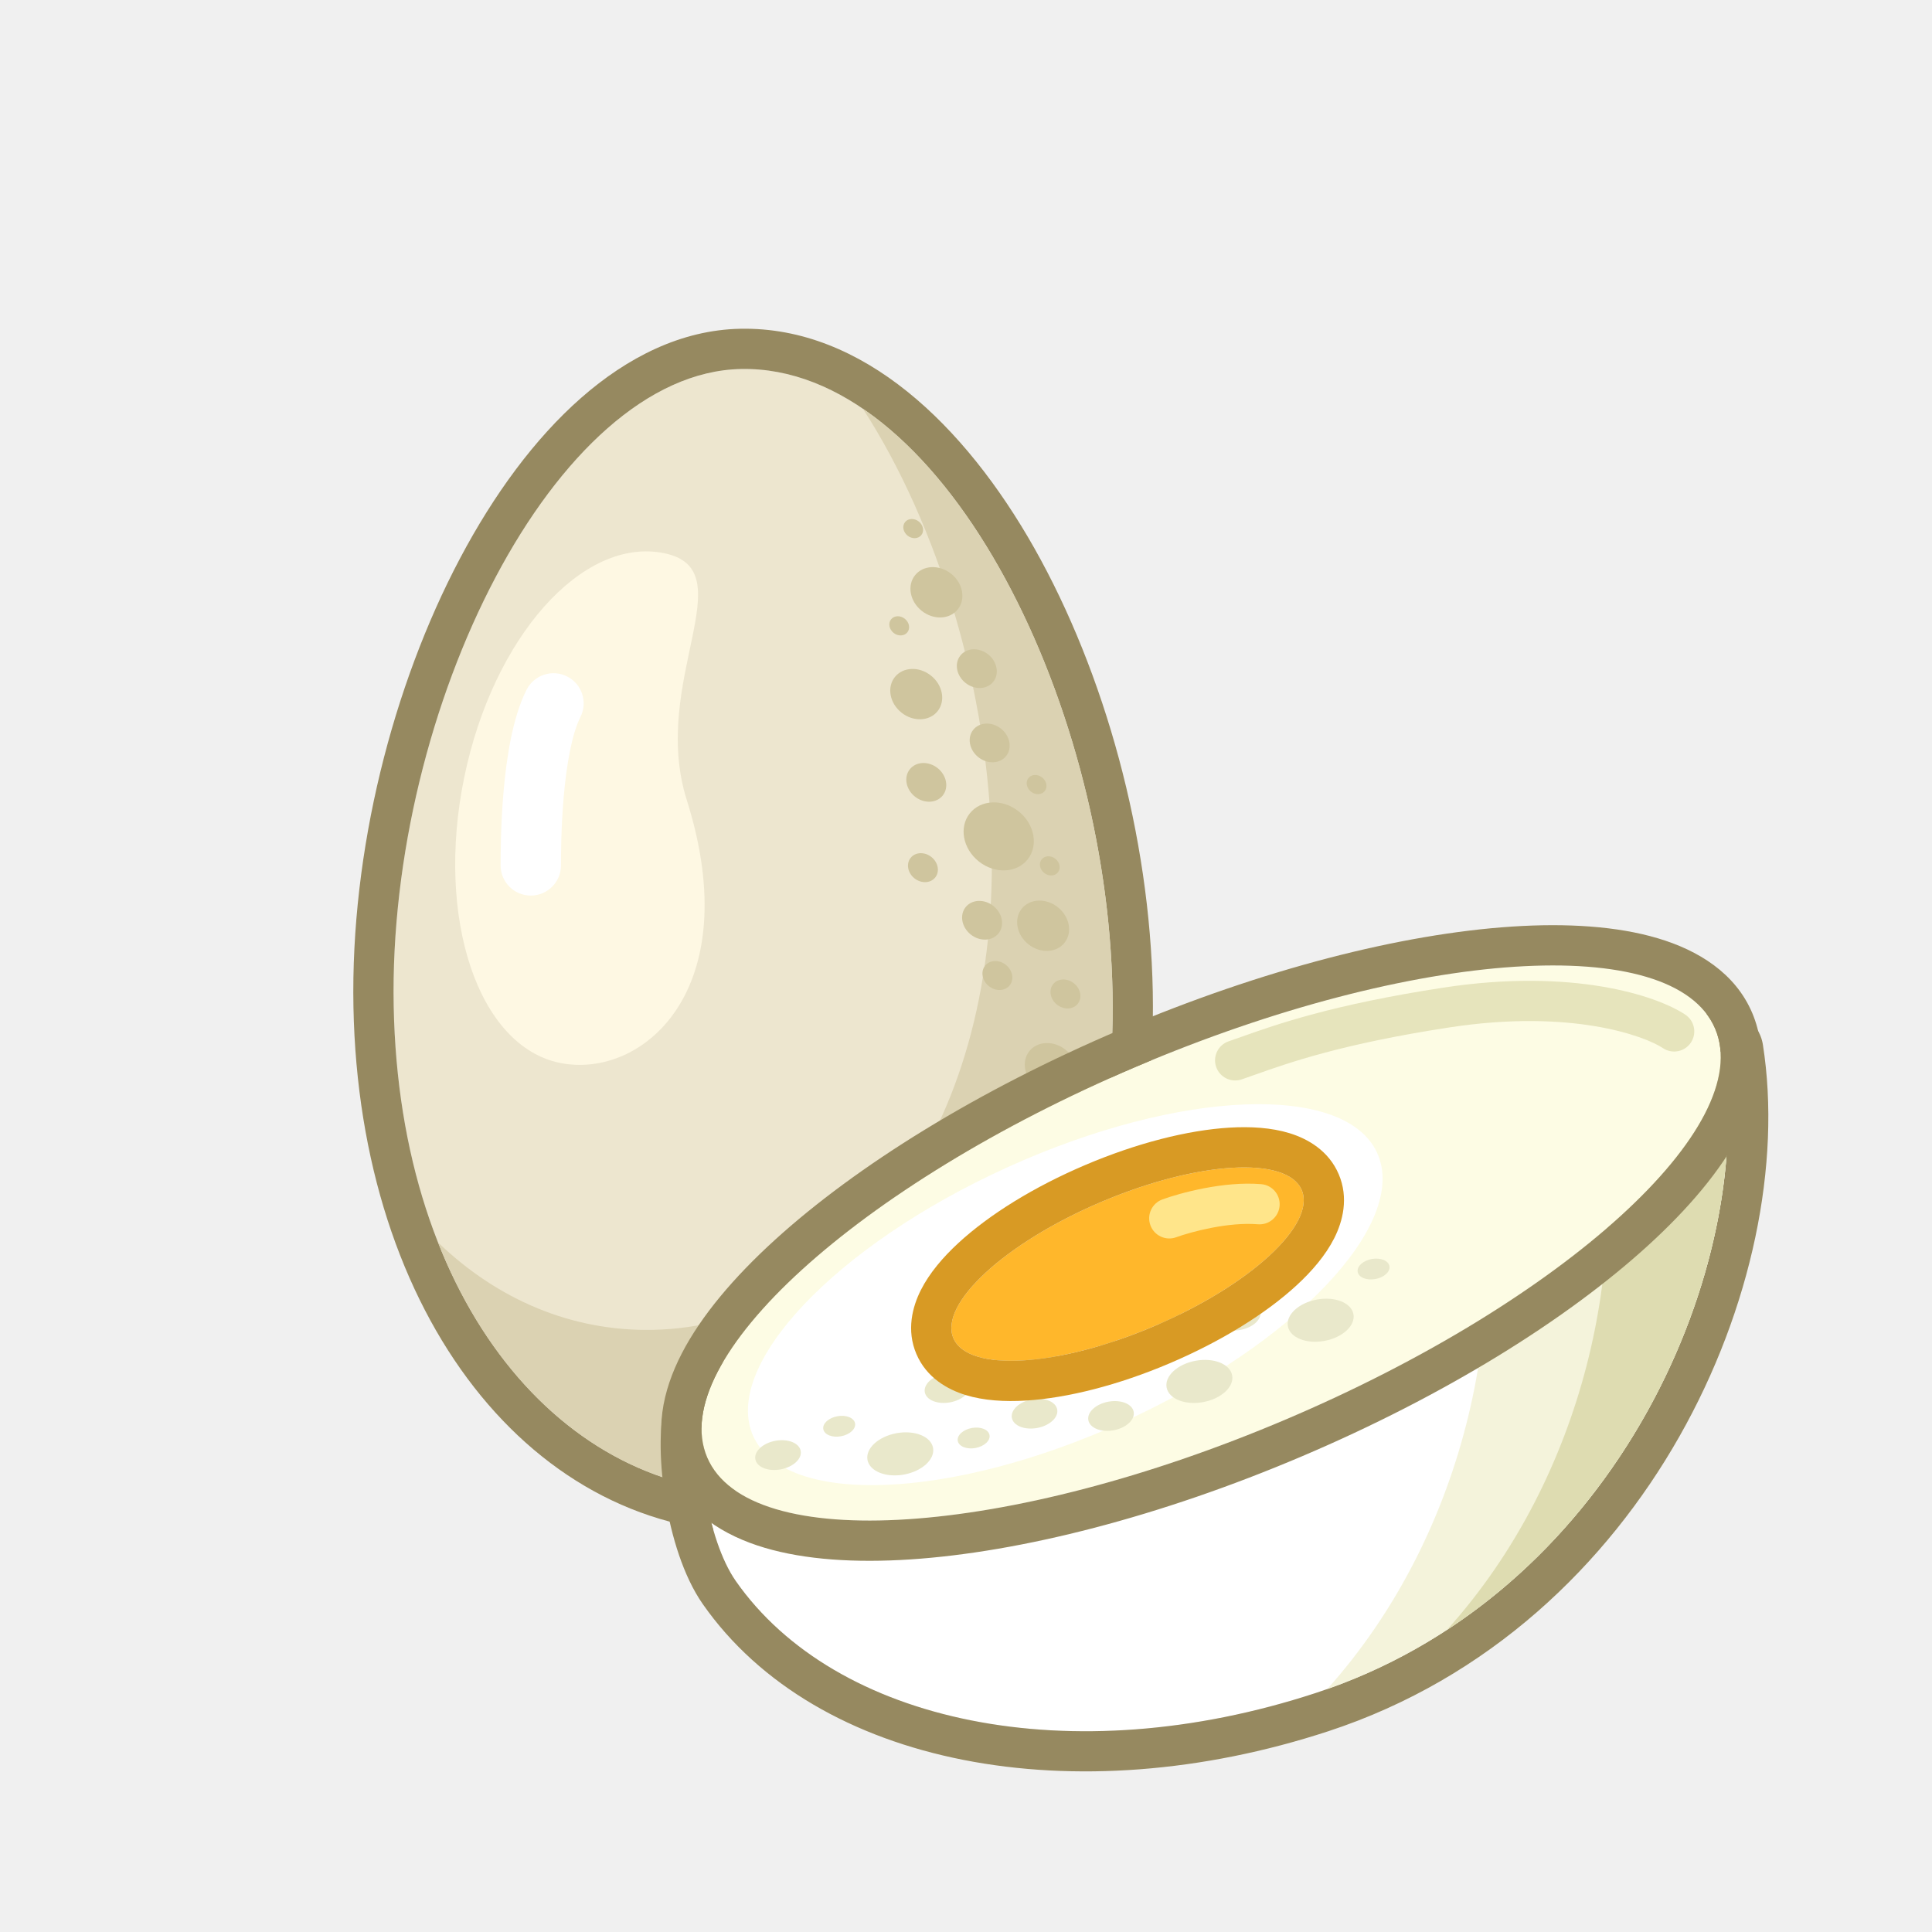
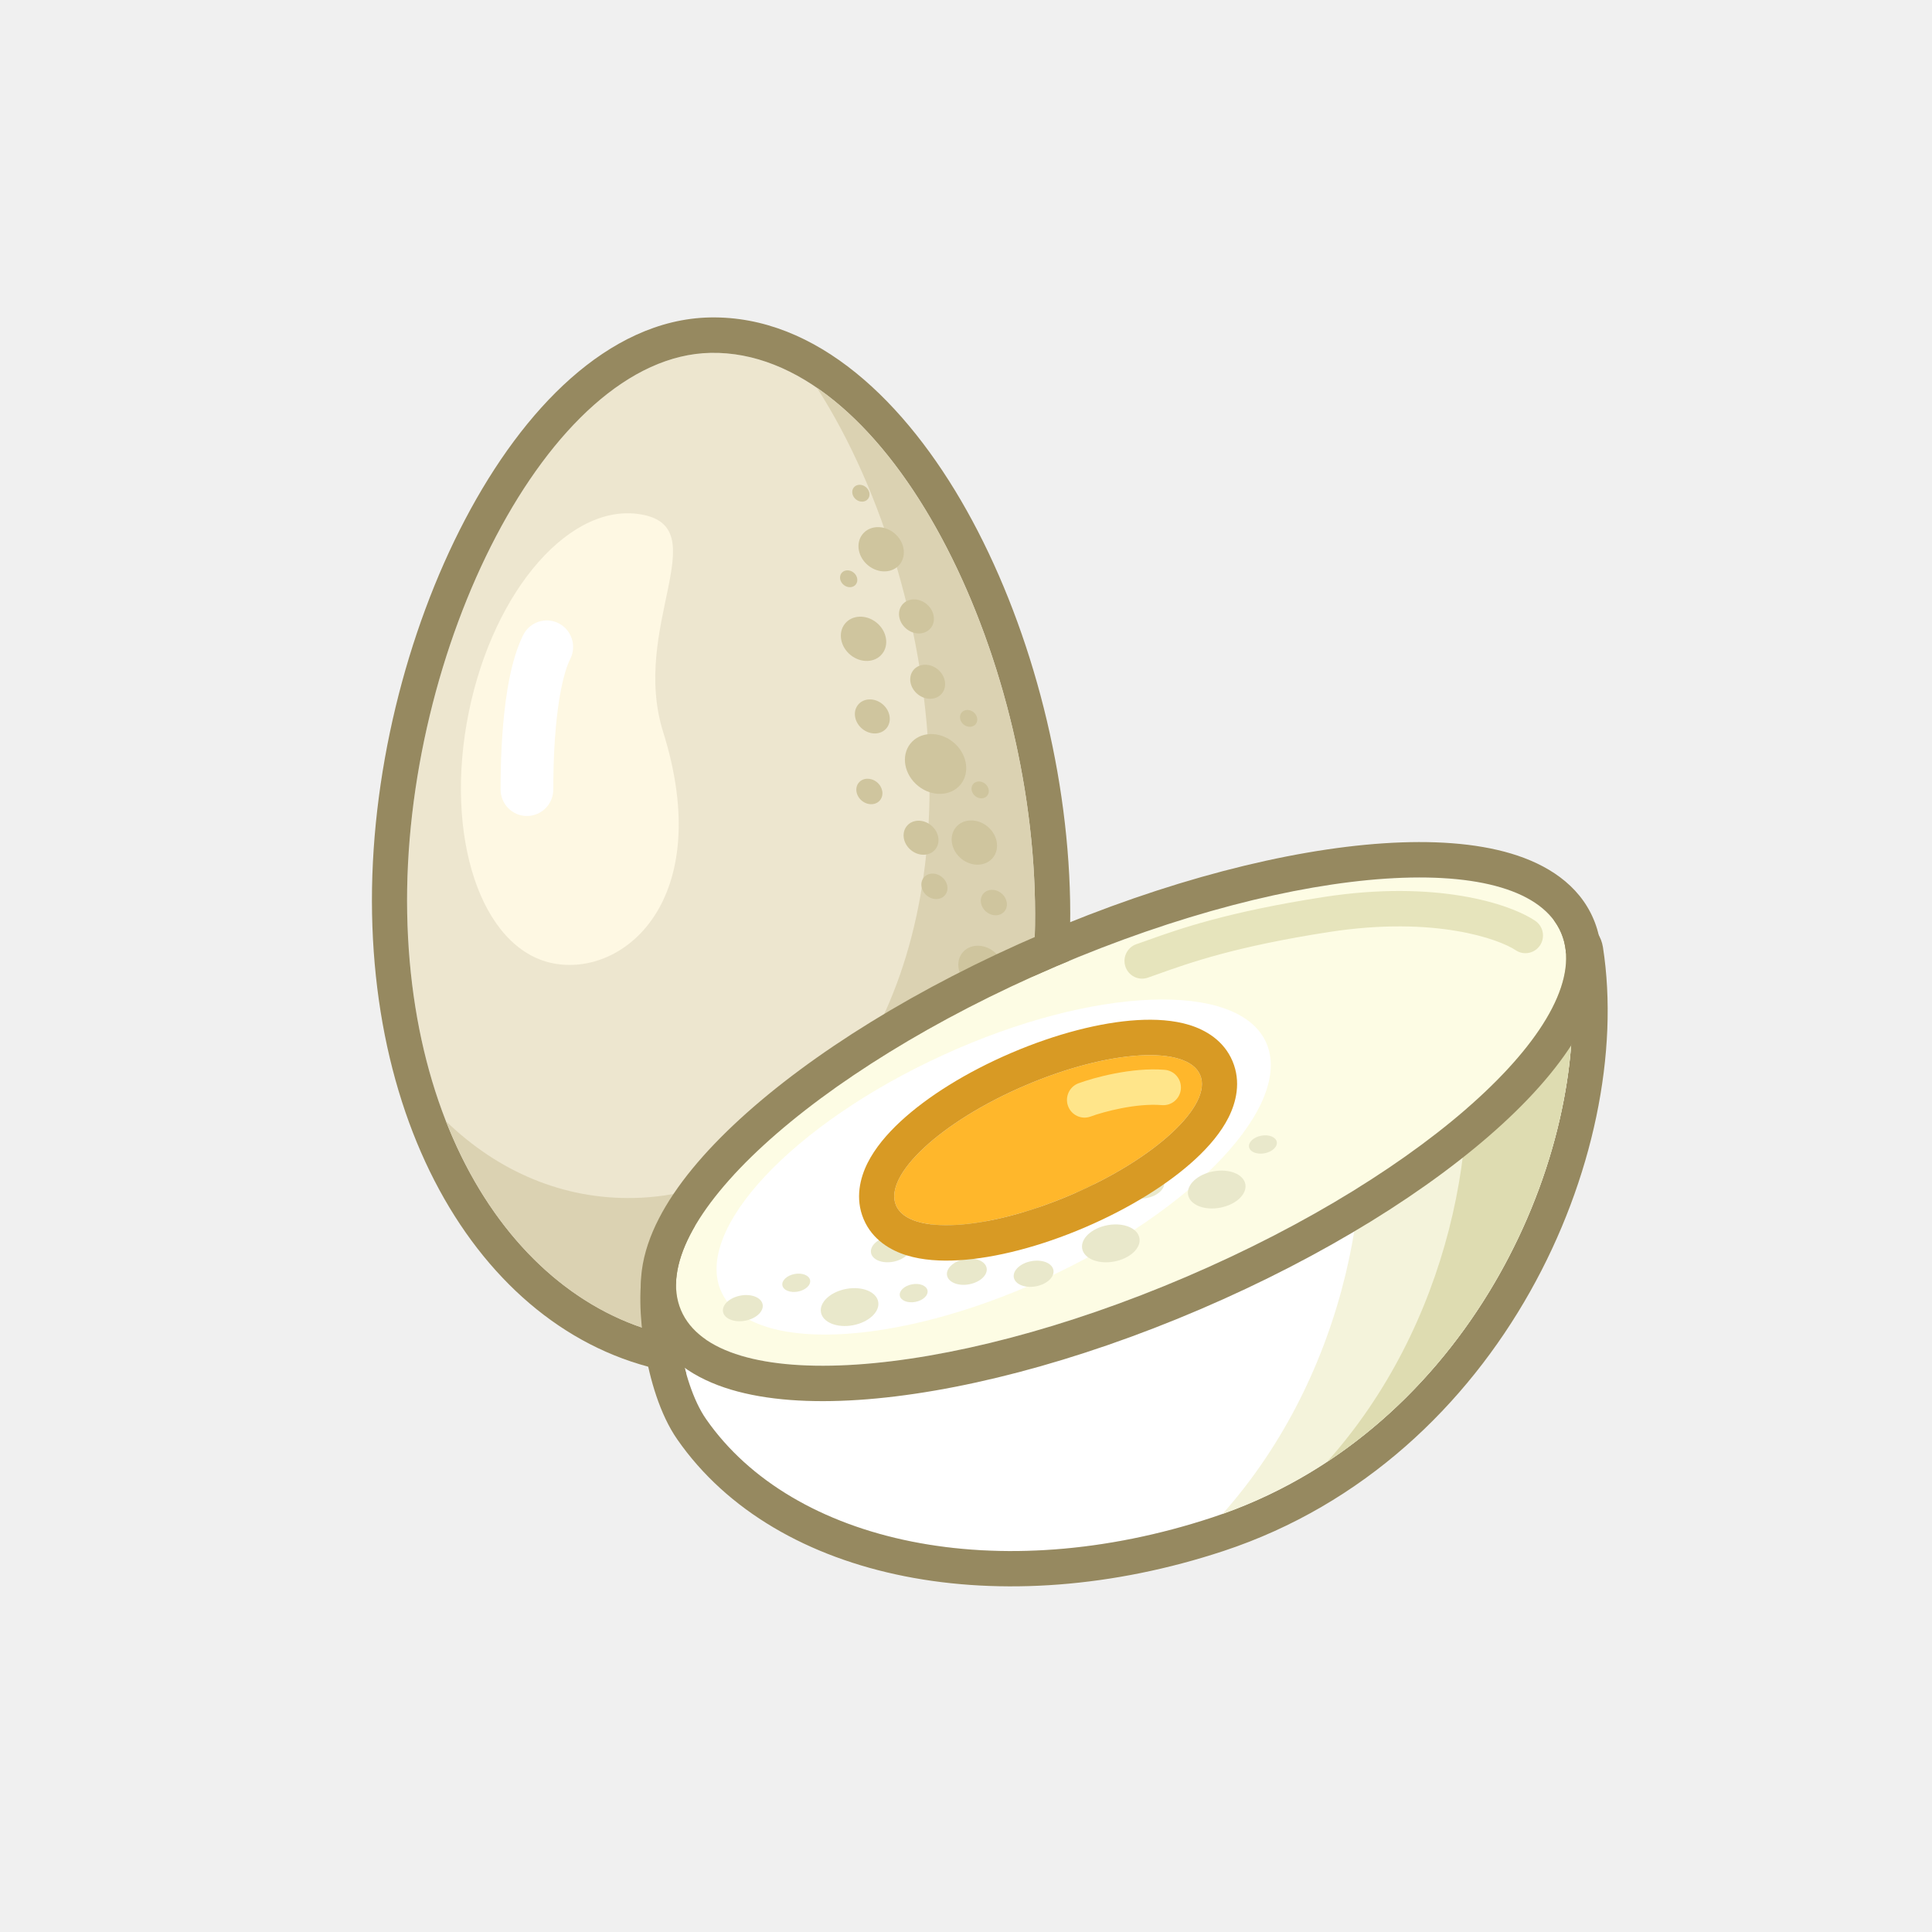
- <svg xmlns="http://www.w3.org/2000/svg" width="120" height="120" viewBox="0 0 120 120" fill="none">
-   <g clip-path="url(#clip0_2388_5297)">
-     <path d="M46.033 22.919C58.363 22.685 68.75 43.159 69.101 61.647C69.452 80.134 59.688 92.473 47.358 92.707C35.029 92.941 24.803 80.982 24.453 62.494C24.102 44.007 34.482 23.139 46.033 22.919Z" fill="#EDE6CF" />
-     <path fill-rule="evenodd" clip-rule="evenodd" d="M64.236 34.032C68.628 41.805 71.418 51.953 71.601 61.599C71.965 80.772 61.721 94.935 47.406 95.207C33.091 95.478 22.317 81.714 21.953 62.542C21.77 52.861 24.383 42.605 28.57 34.688C30.666 30.724 33.208 27.248 36.09 24.717C38.969 22.189 42.328 20.489 45.986 20.42C53.596 20.275 59.94 26.431 64.236 34.032ZM69.101 61.647C68.75 43.159 58.363 22.685 46.034 22.919C34.482 23.139 24.102 44.007 24.453 62.494C24.804 80.982 35.029 92.941 47.359 92.707C59.688 92.473 69.452 80.134 69.101 61.647Z" fill="#968960" />
-     <path fill-rule="evenodd" clip-rule="evenodd" d="M53.596 25.387C58.317 32.685 61.412 42.987 61.597 52.717C61.934 70.502 52.473 82.373 40.528 82.6C35.552 82.694 30.93 80.753 27.206 77.169C31.104 87.041 38.714 92.871 47.359 92.707C59.688 92.473 69.452 80.134 69.101 61.647C68.825 47.111 62.345 31.348 53.596 25.387Z" fill="#DBD2B2" />
-     <path d="M41.252 34.36C46.325 35.397 40.334 42.332 42.656 49.688C46.406 61.562 39.849 67.056 34.776 66.018C29.703 64.98 27.041 57.052 28.829 48.31C30.618 39.568 36.18 33.322 41.252 34.36Z" fill="#FEF8E3" />
-     <path fill-rule="evenodd" clip-rule="evenodd" d="M35.013 49.491C34.844 51.425 34.844 53.174 34.844 53.75C34.844 54.786 34.005 55.625 32.969 55.625C31.933 55.625 31.094 54.786 31.094 53.75L31.094 53.746C31.094 53.147 31.094 51.266 31.277 49.166C31.453 47.147 31.821 44.597 32.704 42.846C33.17 41.921 34.297 41.549 35.222 42.015C36.147 42.481 36.518 43.609 36.052 44.534C35.526 45.577 35.189 47.472 35.013 49.491Z" fill="white" />
-     <path d="M63.271 50.397C64.263 51.188 64.511 52.525 63.827 53.382C63.142 54.24 61.784 54.294 60.792 53.503C59.801 52.712 59.553 51.376 60.237 50.518C60.922 49.66 62.28 49.606 63.271 50.397Z" fill="#CFC59E" />
-     <path d="M62.176 45.261C62.74 45.711 62.881 46.472 62.492 46.96C62.102 47.448 61.329 47.479 60.765 47.029C60.201 46.578 60.059 45.818 60.449 45.33C60.839 44.842 61.612 44.811 62.176 45.261Z" fill="#CFC59E" />
-     <path d="M58.239 47.71C58.803 48.16 58.945 48.921 58.555 49.409C58.166 49.897 57.393 49.928 56.828 49.478C56.264 49.028 56.123 48.267 56.512 47.779C56.902 47.291 57.675 47.26 58.239 47.71Z" fill="#CFC59E" />
-     <path d="M56.201 38.434C56.481 38.657 56.551 39.034 56.358 39.276C56.165 39.517 55.782 39.533 55.503 39.31C55.224 39.087 55.153 38.71 55.346 38.468C55.539 38.227 55.922 38.211 56.201 38.434Z" fill="#CFC59E" />
-     <path d="M57.07 32.394C57.349 32.617 57.419 32.993 57.226 33.235C57.033 33.477 56.65 33.492 56.371 33.269C56.092 33.046 56.022 32.67 56.215 32.428C56.407 32.186 56.79 32.171 57.07 32.394Z" fill="#CFC59E" />
-     <path d="M64.733 48.293C65.012 48.516 65.082 48.893 64.889 49.135C64.696 49.376 64.314 49.392 64.034 49.169C63.755 48.946 63.685 48.569 63.878 48.327C64.07 48.086 64.453 48.07 64.733 48.293Z" fill="#CFC59E" />
-     <path d="M65.554 53.343C65.833 53.566 65.903 53.943 65.71 54.185C65.518 54.426 65.135 54.442 64.855 54.219C64.576 53.996 64.506 53.619 64.699 53.377C64.892 53.136 65.275 53.12 65.554 53.343Z" fill="#CFC59E" />
-     <path d="M57.853 53.231C58.275 53.568 58.381 54.137 58.089 54.502C57.798 54.867 57.219 54.89 56.797 54.554C56.375 54.217 56.27 53.648 56.561 53.283C56.852 52.917 57.431 52.894 57.853 53.231Z" fill="#CFC59E" />
-     <path d="M66.705 61.076C67.127 61.413 67.233 61.982 66.941 62.347C66.65 62.712 66.072 62.735 65.649 62.399C65.227 62.062 65.121 61.493 65.413 61.127C65.704 60.762 66.283 60.739 66.705 61.076Z" fill="#CFC59E" />
-     <path d="M62.478 59.93C62.9 60.267 63.006 60.836 62.714 61.201C62.423 61.566 61.844 61.589 61.422 61.252C61 60.916 60.895 60.346 61.186 59.981C61.477 59.616 62.056 59.593 62.478 59.93Z" fill="#CFC59E" />
-     <path d="M61.704 56.275C62.268 56.725 62.41 57.486 62.02 57.974C61.631 58.462 60.858 58.493 60.293 58.043C59.729 57.593 59.588 56.832 59.977 56.344C60.367 55.856 61.14 55.825 61.704 56.275Z" fill="#CFC59E" />
-     <path d="M61.378 40.647C61.942 41.097 62.084 41.858 61.694 42.346C61.304 42.834 60.531 42.865 59.967 42.415C59.403 41.965 59.262 41.204 59.651 40.716C60.041 40.228 60.814 40.197 61.378 40.647Z" fill="#CFC59E" />
-     <path d="M57.825 41.963C58.559 42.548 58.743 43.537 58.236 44.172C57.73 44.807 56.725 44.847 55.992 44.262C55.258 43.676 55.074 42.688 55.581 42.053C56.087 41.418 57.092 41.378 57.825 41.963Z" fill="#CFC59E" />
-     <path d="M59.08 35.639C59.813 36.224 59.997 37.214 59.491 37.848C58.984 38.483 57.979 38.523 57.246 37.938C56.513 37.352 56.328 36.364 56.835 35.729C57.341 35.094 58.346 35.054 59.08 35.639Z" fill="#CFC59E" />
-     <path d="M65.707 56.351C66.441 56.936 66.625 57.925 66.118 58.559C65.612 59.194 64.607 59.234 63.873 58.649C63.14 58.064 62.956 57.075 63.462 56.44C63.969 55.806 64.974 55.765 65.707 56.351Z" fill="#CFC59E" />
-     <path d="M66.18 65.199C66.913 65.784 67.097 66.773 66.59 67.408C66.084 68.042 65.079 68.082 64.346 67.497C63.612 66.912 63.428 65.923 63.935 65.288C64.441 64.654 65.446 64.614 66.18 65.199Z" fill="#CFC59E" />
-     <path d="M81.719 105.156C100.313 99.062 109.141 78.75 107.027 65.276L43.75 87.656C43.125 89.969 43.882 95.597 45.703 98.203C51.875 107.031 66.522 110.137 81.719 105.156Z" fill="white" />
-     <path fill-rule="evenodd" clip-rule="evenodd" d="M108.308 63.129C108.946 63.51 109.382 64.154 109.497 64.889C110.656 72.276 108.809 81.29 104.313 89.217C99.796 97.182 92.487 104.258 82.498 107.532C66.791 112.68 50.731 109.758 43.654 99.636C42.43 97.884 41.706 95.395 41.344 93.233C40.985 91.094 40.883 88.682 41.337 87.004C41.551 86.211 42.142 85.573 42.917 85.299L106.194 62.919C106.895 62.671 107.669 62.748 108.308 63.129ZM107.027 65.276L43.75 87.656C43.125 89.969 43.882 95.597 45.703 98.203C51.875 107.031 66.522 110.137 81.719 105.156C99.17 99.437 108.018 81.194 107.293 67.834C107.246 66.959 107.157 66.105 107.027 65.276Z" fill="#968960" />
-     <path fill-rule="evenodd" clip-rule="evenodd" d="M43.534 89.762L45.87 86.906L43.75 87.656C43.603 88.202 43.532 88.931 43.534 89.762ZM107.027 65.276C109.113 78.575 100.541 98.534 82.44 104.911C91.308 95.007 93.921 80.96 91.484 70.773L107.027 65.276Z" fill="#F4F3DB" />
-     <path fill-rule="evenodd" clip-rule="evenodd" d="M89.873 101.236C102.853 92.751 108.803 76.599 107.027 65.276L99.209 68.041C101.248 78.156 98.502 91.653 89.873 101.236ZM44.145 94.434L52.107 84.7L43.75 87.656C43.354 89.121 43.513 91.918 44.145 94.434Z" fill="#DEDCB1" />
-     <path d="M106.531 63.891C109.103 69.939 97.173 80.802 79.884 88.156C62.595 95.509 46.494 96.567 43.922 90.519C41.349 84.471 53.28 73.607 70.569 66.254C87.858 58.901 103.958 57.843 106.531 63.891Z" fill="#FDFCE4" />
-     <path fill-rule="evenodd" clip-rule="evenodd" d="M102.339 77.382C97.259 82.008 89.695 86.7 80.862 90.456C72.03 94.213 63.404 96.407 56.548 96.858C53.133 97.082 50.013 96.884 47.483 96.132C44.972 95.386 42.673 93.969 41.621 91.498C40.57 89.026 41.145 86.387 42.349 84.061C43.562 81.717 45.583 79.332 48.114 77.028C53.194 72.402 60.758 67.71 69.59 63.953C78.423 60.197 87.049 58.003 93.905 57.552C97.32 57.328 100.44 57.526 102.97 58.278C105.481 59.024 107.78 60.44 108.832 62.912C109.883 65.384 109.308 68.023 108.104 70.349C106.891 72.693 104.87 75.077 102.339 77.382ZM79.884 88.156C97.173 80.802 109.103 69.939 106.531 63.891C103.959 57.843 87.858 58.901 70.569 66.254C53.28 73.607 41.35 84.471 43.922 90.519C46.494 96.567 62.595 95.509 79.884 88.156Z" fill="#968960" />
-     <path d="M85.541 71.617C87.525 75.986 80.458 83.466 69.757 88.325C59.056 93.183 48.773 93.58 46.789 89.21C44.806 84.841 51.873 77.361 62.573 72.502C73.274 67.644 83.557 67.248 85.541 71.617Z" fill="white" />
-     <path fill-rule="evenodd" clip-rule="evenodd" d="M89.655 61.343C97.613 60.123 102.86 61.811 104.678 63.023C105.253 63.405 105.408 64.181 105.025 64.756C104.642 65.33 103.866 65.486 103.291 65.103C102.14 64.335 97.576 62.658 90.033 63.814C83.353 64.837 80.06 66.005 77.953 66.752C77.654 66.858 77.379 66.956 77.121 67.043C76.467 67.265 75.757 66.915 75.535 66.261C75.314 65.608 75.663 64.898 76.317 64.676C76.57 64.59 76.842 64.493 77.14 64.388C79.282 63.629 82.745 62.401 89.655 61.343Z" fill="#E6E4BC" />
-     <path d="M76.532 85.427C76.402 84.718 75.384 84.312 74.26 84.519C73.135 84.727 72.33 85.469 72.46 86.178C72.591 86.887 73.609 87.294 74.733 87.086C75.858 86.879 76.663 86.136 76.532 85.427Z" fill="#E9E8CB" />
-     <path d="M84.065 81.626C83.934 80.917 82.917 80.511 81.792 80.718C80.668 80.925 79.862 81.668 79.993 82.377C80.124 83.086 81.141 83.493 82.266 83.285C83.39 83.078 84.196 82.335 84.065 81.626Z" fill="#E9E8CB" />
-     <path d="M65.762 83.535C65.632 82.826 64.614 82.419 63.49 82.627C62.365 82.834 61.56 83.577 61.69 84.286C61.821 84.995 62.839 85.401 63.963 85.194C65.088 84.986 65.893 84.243 65.762 83.535Z" fill="#E9E8CB" />
-     <path d="M57.953 89.926C57.822 89.218 56.805 88.811 55.681 89.019C54.556 89.226 53.751 89.969 53.881 90.678C54.012 91.386 55.03 91.793 56.154 91.586C57.279 91.378 58.084 90.635 57.953 89.926Z" fill="#E9E8CB" />
-     <path d="M70.415 87.689C70.324 87.199 69.62 86.918 68.842 87.061C68.065 87.204 67.507 87.718 67.598 88.209C67.688 88.699 68.392 88.98 69.17 88.837C69.948 88.693 70.505 88.179 70.415 87.689Z" fill="#E9E8CB" />
-     <path d="M60.258 85.954C60.167 85.464 59.464 85.183 58.686 85.326C57.908 85.47 57.351 85.984 57.441 86.474C57.532 86.964 58.236 87.245 59.013 87.102C59.791 86.958 60.348 86.445 60.258 85.954Z" fill="#E9E8CB" />
-     <path d="M49.733 90.118C49.642 89.628 48.939 89.346 48.161 89.49C47.383 89.633 46.826 90.147 46.916 90.638C47.007 91.128 47.711 91.409 48.488 91.266C49.266 91.122 49.823 90.608 49.733 90.118Z" fill="#E9E8CB" />
-     <path d="M70.609 83.961C70.518 83.471 69.815 83.19 69.037 83.333C68.259 83.477 67.702 83.991 67.792 84.481C67.883 84.971 68.587 85.253 69.364 85.109C70.142 84.966 70.699 84.452 70.609 83.961Z" fill="#E9E8CB" />
-     <path d="M78.29 81.454C78.2 80.964 77.496 80.683 76.718 80.826C75.941 80.97 75.383 81.484 75.474 81.974C75.564 82.464 76.268 82.745 77.046 82.602C77.824 82.458 78.381 81.945 78.29 81.454Z" fill="#E9E8CB" />
-     <path d="M65.665 87.546C65.575 87.056 64.871 86.774 64.093 86.918C63.316 87.061 62.758 87.575 62.849 88.066C62.939 88.556 63.643 88.837 64.421 88.694C65.199 88.55 65.756 88.036 65.665 87.546Z" fill="#E9E8CB" />
-     <path d="M61.461 89.134C61.398 88.791 60.905 88.594 60.361 88.695C59.816 88.795 59.426 89.155 59.489 89.498C59.553 89.841 60.045 90.038 60.59 89.938C61.134 89.837 61.524 89.478 61.461 89.134Z" fill="#E9E8CB" />
-     <path d="M53.109 88.405C53.046 88.062 52.553 87.865 52.008 87.966C51.464 88.066 51.074 88.426 51.137 88.769C51.201 89.112 51.693 89.309 52.238 89.209C52.782 89.108 53.172 88.749 53.109 88.405Z" fill="#E9E8CB" />
-     <path d="M73.311 81.39C73.248 81.046 72.755 80.85 72.211 80.95C71.666 81.051 71.276 81.41 71.339 81.754C71.403 82.097 71.895 82.294 72.44 82.193C72.984 82.093 73.374 81.733 73.311 81.39Z" fill="#E9E8CB" />
-     <path d="M86.301 78.64C86.238 78.296 85.745 78.1 85.2 78.2C84.656 78.3 84.266 78.66 84.329 79.003C84.392 79.347 84.885 79.543 85.43 79.443C85.974 79.343 86.364 78.983 86.301 78.64Z" fill="#E9E8CB" />
-     <path d="M80.213 79.069C80.167 78.818 79.807 78.674 79.409 78.748C79.012 78.821 78.727 79.084 78.773 79.334C78.819 79.585 79.179 79.729 79.577 79.656C79.975 79.582 80.259 79.319 80.213 79.069Z" fill="#E9E8CB" />
-     <path d="M80.852 73.915C81.758 76.046 77.65 79.834 71.675 82.375C65.701 84.916 60.123 85.248 59.217 83.117C58.31 80.986 62.419 77.198 68.393 74.657C74.367 72.116 79.945 71.784 80.852 73.915Z" fill="#FFB72B" />
-     <path fill-rule="evenodd" clip-rule="evenodd" d="M80.539 79.829C78.617 81.601 75.833 83.323 72.654 84.675C69.475 86.028 66.303 86.838 63.695 86.993C62.402 87.07 61.105 86.996 59.971 86.647C58.852 86.302 57.543 85.569 56.917 84.095C56.29 82.622 56.669 81.171 57.197 80.126C57.733 79.066 58.578 78.08 59.53 77.203C61.452 75.431 64.236 73.709 67.415 72.357C70.594 71.004 73.766 70.194 76.374 70.039C77.667 69.962 78.964 70.036 80.098 70.385C81.218 70.73 82.526 71.463 83.152 72.937C83.779 74.41 83.4 75.861 82.872 76.907C82.337 77.966 81.491 78.952 80.539 79.829ZM71.676 82.375C77.65 79.834 81.758 76.046 80.852 73.915C79.945 71.784 74.368 72.116 68.393 74.657C62.419 77.198 58.311 80.986 59.217 83.117C60.124 85.248 65.701 84.916 71.676 82.375Z" fill="#D89A24" />
-     <path fill-rule="evenodd" clip-rule="evenodd" d="M79.478 74.899C79.421 75.587 78.817 76.099 78.129 76.042C76.303 75.89 73.986 76.508 73.057 76.847C72.408 77.084 71.69 76.751 71.453 76.103C71.216 75.454 71.55 74.736 72.198 74.499C73.264 74.11 75.982 73.355 78.336 73.55C79.024 73.607 79.535 74.211 79.478 74.899Z" fill="#FFE58A" />
-   </g>
-   <defs>
-     <clipPath id="clip0_2388_5297">
-       <rect width="120" height="120" fill="white" />
-     </clipPath>
-   </defs>
+ <svg xmlns="http://www.w3.org/2000/svg" width="100" height="100" viewBox="0 0 100 100" fill="none">
+   <path d="M36.782 18.263C45.755 18.092 53.314 33.099 53.57 46.65C53.825 60.201 46.719 69.245 37.746 69.417C28.774 69.588 21.332 60.822 21.077 47.271C20.821 33.72 28.376 18.424 36.782 18.263Z" fill="#EDE6CF" />
+   <path fill-rule="evenodd" clip-rule="evenodd" d="M50.029 26.409C53.225 32.106 55.255 39.545 55.389 46.615C55.654 60.668 48.199 71.05 37.781 71.249C27.363 71.448 19.522 61.359 19.258 47.306C19.124 40.211 21.026 32.693 24.073 26.89C25.598 23.985 27.448 21.436 29.545 19.581C31.64 17.728 34.085 16.482 36.748 16.431C42.286 16.326 46.903 20.838 50.029 26.409ZM53.569 46.65C53.314 33.099 45.755 18.092 36.782 18.264C28.375 18.424 20.821 33.72 21.076 47.271C21.332 60.823 28.774 69.588 37.746 69.417C46.719 69.245 53.825 60.201 53.569 46.65Z" fill="#968960" />
+   <path fill-rule="evenodd" clip-rule="evenodd" d="M42.285 20.072C45.721 25.422 47.974 32.972 48.108 40.105C48.354 53.141 41.468 61.842 32.775 62.008C29.154 62.077 25.79 60.654 23.08 58.028C25.916 65.264 31.455 69.537 37.746 69.417C46.719 69.245 53.825 60.201 53.569 46.65C53.368 35.996 48.653 24.442 42.285 20.072Z" fill="#DBD2B2" />
+   <path d="M33.303 26.649C36.994 27.41 32.634 32.493 34.324 37.884C37.053 46.588 32.281 50.615 28.59 49.854C24.898 49.094 22.96 43.282 24.262 36.874C25.563 30.466 29.611 25.889 33.303 26.649Z" fill="#FEF8E3" />
+   <path fill-rule="evenodd" clip-rule="evenodd" d="M28.762 37.74C28.639 39.158 28.639 40.439 28.639 40.862C28.639 41.621 28.028 42.236 27.274 42.236C26.521 42.236 25.91 41.621 25.91 40.862L25.91 40.859C25.91 40.42 25.91 39.041 26.043 37.502C26.171 36.022 26.439 34.153 27.081 32.869C27.421 32.191 28.241 31.919 28.914 32.261C29.587 32.602 29.858 33.429 29.518 34.106C29.135 34.871 28.89 36.26 28.762 37.74Z" fill="white" />
+   <path d="M49.327 38.404C50.048 38.984 50.229 39.964 49.731 40.592C49.233 41.221 48.244 41.261 47.523 40.681C46.802 40.101 46.621 39.122 47.119 38.493C47.617 37.864 48.606 37.824 49.327 38.404Z" fill="#CFC59E" />
+   <path d="M48.53 34.639C48.94 34.969 49.043 35.527 48.76 35.885C48.476 36.243 47.914 36.265 47.503 35.935C47.093 35.605 46.99 35.048 47.273 34.69C47.557 34.332 48.119 34.31 48.53 34.639Z" fill="#CFC59E" />
+   <path d="M45.665 36.435C46.075 36.765 46.178 37.322 45.895 37.68C45.611 38.038 45.049 38.06 44.638 37.73C44.228 37.401 44.125 36.843 44.408 36.485C44.692 36.127 45.254 36.105 45.665 36.435Z" fill="#CFC59E" />
+   <path d="M44.182 29.636C44.385 29.799 44.436 30.075 44.296 30.253C44.155 30.43 43.877 30.441 43.673 30.277C43.47 30.114 43.419 29.838 43.559 29.661C43.7 29.484 43.978 29.473 44.182 29.636Z" fill="#CFC59E" />
+   <path d="M44.813 25.208C45.017 25.372 45.068 25.648 44.927 25.825C44.787 26.002 44.508 26.013 44.305 25.85C44.102 25.686 44.051 25.41 44.191 25.233C44.332 25.056 44.61 25.045 44.813 25.208Z" fill="#CFC59E" />
+   <path d="M50.391 36.862C50.594 37.026 50.645 37.302 50.505 37.479C50.364 37.656 50.086 37.667 49.882 37.504C49.679 37.341 49.628 37.065 49.768 36.887C49.909 36.71 50.187 36.699 50.391 36.862Z" fill="#CFC59E" />
+   <path d="M50.988 40.564C51.191 40.727 51.242 41.003 51.102 41.181C50.961 41.358 50.683 41.369 50.479 41.206C50.276 41.042 50.225 40.766 50.365 40.589C50.506 40.412 50.785 40.401 50.988 40.564Z" fill="#CFC59E" />
+   <path d="M45.383 40.481C45.69 40.728 45.767 41.145 45.555 41.413C45.343 41.681 44.922 41.698 44.615 41.451C44.308 41.204 44.231 40.787 44.443 40.519C44.655 40.252 45.076 40.235 45.383 40.481Z" fill="#CFC59E" />
+   <path d="M51.826 46.232C52.133 46.479 52.21 46.896 51.998 47.163C51.786 47.431 51.365 47.448 51.058 47.201C50.751 46.954 50.673 46.537 50.886 46.27C51.098 46.002 51.519 45.985 51.826 46.232Z" fill="#CFC59E" />
+   <path d="M48.749 45.392C49.057 45.638 49.134 46.056 48.922 46.323C48.709 46.591 48.289 46.608 47.981 46.361C47.674 46.114 47.597 45.697 47.809 45.429C48.021 45.162 48.442 45.145 48.749 45.392Z" fill="#CFC59E" />
+   <path d="M48.186 42.713C48.597 43.043 48.7 43.6 48.416 43.958C48.133 44.316 47.57 44.339 47.16 44.009C46.749 43.679 46.646 43.121 46.93 42.763C47.213 42.406 47.776 42.383 48.186 42.713Z" fill="#CFC59E" />
+   <path d="M47.949 31.258C48.36 31.588 48.463 32.145 48.179 32.503C47.896 32.861 47.333 32.884 46.922 32.554C46.512 32.224 46.409 31.666 46.693 31.308C46.976 30.951 47.539 30.928 47.949 31.258Z" fill="#CFC59E" />
+   <path d="M45.364 32.222C45.898 32.651 46.032 33.376 45.663 33.841C45.295 34.307 44.563 34.336 44.029 33.907C43.496 33.478 43.362 32.753 43.73 32.288C44.099 31.823 44.83 31.794 45.364 32.222Z" fill="#CFC59E" />
+   <path d="M46.277 27.587C46.81 28.016 46.944 28.741 46.576 29.206C46.207 29.671 45.476 29.701 44.942 29.272C44.408 28.843 44.274 28.118 44.643 27.653C45.011 27.188 45.743 27.158 46.277 27.587Z" fill="#CFC59E" />
+   <path d="M51.1 42.768C51.634 43.197 51.768 43.922 51.399 44.387C51.03 44.852 50.299 44.882 49.765 44.453C49.231 44.024 49.098 43.299 49.466 42.834C49.835 42.369 50.566 42.339 51.1 42.768Z" fill="#CFC59E" />
+   <path d="M51.443 49.254C51.977 49.683 52.111 50.408 51.742 50.873C51.374 51.338 50.642 51.367 50.108 50.938C49.575 50.51 49.441 49.785 49.809 49.319C50.178 48.854 50.91 48.825 51.443 49.254Z" fill="#CFC59E" />
+   <path d="M62.752 78.542C76.284 74.075 82.708 59.187 81.17 49.31L35.12 65.715C34.665 67.41 35.216 71.536 36.541 73.445C41.033 79.916 51.692 82.193 62.752 78.542Z" fill="white" />
+   <path fill-rule="evenodd" clip-rule="evenodd" d="M82.102 47.737C82.567 48.016 82.884 48.488 82.968 49.026C83.811 54.441 82.467 61.048 79.195 66.859C75.908 72.697 70.589 77.884 63.319 80.283C51.888 84.056 40.201 81.915 35.05 74.495C34.159 73.212 33.632 71.387 33.369 69.802C33.108 68.234 33.034 66.467 33.364 65.237C33.52 64.655 33.95 64.188 34.514 63.987L80.564 47.583C81.074 47.401 81.638 47.458 82.102 47.737ZM81.17 49.31L35.12 65.715C34.665 67.41 35.216 71.536 36.541 73.445C41.033 79.916 51.692 82.193 62.752 78.542C75.452 74.35 81.892 60.978 81.364 51.185C81.329 50.544 81.265 49.918 81.17 49.31Z" fill="#968960" />
+   <path fill-rule="evenodd" clip-rule="evenodd" d="M34.963 67.258L36.663 65.165L35.12 65.715C35.013 66.115 34.961 66.649 34.963 67.258ZM81.17 49.31C82.688 59.058 76.45 73.688 63.277 78.362C69.731 71.103 71.632 60.807 69.859 53.34L81.17 49.31Z" fill="#F4F3DB" />
+   <path fill-rule="evenodd" clip-rule="evenodd" d="M68.686 75.668C78.132 69.449 82.463 57.61 81.17 49.31L75.48 51.337C76.964 58.752 74.966 68.645 68.686 75.668ZM35.408 70.683L41.202 63.548L35.12 65.715C34.832 66.789 34.947 68.839 35.408 70.683Z" fill="#DEDCB1" />
+   <path d="M80.809 48.295C82.681 52.728 73.999 60.691 61.417 66.081C48.834 71.471 37.117 72.246 35.245 67.813C33.373 63.38 42.055 55.417 54.637 50.027C67.22 44.637 78.937 43.862 80.809 48.295Z" fill="#FDFCE4" />
+   <path fill-rule="evenodd" clip-rule="evenodd" d="M77.758 58.184C74.061 61.575 68.557 65.013 62.129 67.767C55.701 70.521 49.423 72.129 44.434 72.459C41.948 72.624 39.678 72.478 37.837 71.927C36.01 71.38 34.336 70.342 33.571 68.53C32.806 66.719 33.224 64.784 34.1 63.08C34.983 61.361 36.454 59.613 38.296 57.924C41.993 54.533 47.498 51.094 53.925 48.341C60.353 45.587 66.631 43.979 71.62 43.649C74.106 43.484 76.376 43.63 78.218 44.181C80.045 44.728 81.718 45.766 82.483 47.578C83.248 49.389 82.83 51.324 81.954 53.028C81.071 54.747 79.6 56.495 77.758 58.184ZM61.417 66.081C73.999 60.691 82.681 52.728 80.809 48.295C78.937 43.862 67.22 44.637 54.638 50.027C42.055 55.417 33.373 63.38 35.245 67.813C37.117 72.246 48.835 71.471 61.417 66.081Z" fill="#968960" />
+   <path d="M65.534 53.958C66.977 57.161 61.834 62.644 54.047 66.205C46.259 69.766 38.776 70.056 37.332 66.854C35.889 63.651 41.031 58.168 48.819 54.607C56.607 51.046 64.09 50.755 65.534 53.958Z" fill="white" />
+   <path fill-rule="evenodd" clip-rule="evenodd" d="M68.527 46.427C74.318 45.533 78.138 46.77 79.46 47.659C79.878 47.939 79.991 48.508 79.713 48.929C79.434 49.35 78.869 49.464 78.451 49.183C77.613 48.621 74.291 47.392 68.803 48.239C63.941 48.989 61.545 49.844 60.011 50.392C59.793 50.47 59.593 50.541 59.406 50.606C58.93 50.768 58.413 50.512 58.252 50.033C58.09 49.553 58.345 49.033 58.821 48.87C59.004 48.808 59.202 48.737 59.419 48.66C60.978 48.103 63.498 47.203 68.527 46.427Z" fill="#E6E4BC" />
+   <path d="M58.977 64.081C58.882 63.561 58.141 63.263 57.323 63.415C56.505 63.567 55.919 64.112 56.014 64.631C56.109 65.151 56.849 65.449 57.668 65.297C58.486 65.145 59.072 64.6 58.977 64.081Z" fill="#E9E8CB" />
+   <path d="M64.459 61.294C64.364 60.775 63.623 60.477 62.805 60.629C61.987 60.781 61.4 61.325 61.496 61.845C61.591 62.365 62.331 62.663 63.15 62.511C63.968 62.358 64.554 61.814 64.459 61.294Z" fill="#E9E8CB" />
+   <path d="M51.139 62.694C51.044 62.174 50.303 61.876 49.485 62.028C48.667 62.18 48.081 62.724 48.176 63.244C48.271 63.764 49.011 64.062 49.83 63.91C50.648 63.758 51.234 63.213 51.139 62.694Z" fill="#E9E8CB" />
+   <path d="M45.456 67.379C45.361 66.859 44.62 66.561 43.802 66.713C42.984 66.865 42.398 67.41 42.493 67.929C42.588 68.449 43.328 68.747 44.147 68.595C44.965 68.443 45.551 67.898 45.456 67.379Z" fill="#E9E8CB" />
+   <path d="M54.525 65.739C54.459 65.379 53.947 65.173 53.381 65.278C52.815 65.383 52.409 65.76 52.475 66.12C52.541 66.479 53.053 66.685 53.619 66.58C54.185 66.475 54.591 66.098 54.525 65.739Z" fill="#E9E8CB" />
+   <path d="M47.134 64.467C47.068 64.108 46.556 63.901 45.99 64.007C45.424 64.112 45.018 64.488 45.084 64.848C45.15 65.207 45.662 65.413 46.228 65.308C46.794 65.203 47.2 64.826 47.134 64.467Z" fill="#E9E8CB" />
+   <path d="M39.474 67.519C39.408 67.159 38.895 66.953 38.33 67.059C37.763 67.164 37.358 67.54 37.424 67.9C37.49 68.259 38.002 68.465 38.568 68.36C39.134 68.255 39.539 67.878 39.474 67.519Z" fill="#E9E8CB" />
+   <path d="M54.666 63.006C54.601 62.647 54.088 62.441 53.522 62.546C52.956 62.651 52.551 63.028 52.617 63.387C52.682 63.747 53.195 63.953 53.761 63.848C54.327 63.742 54.732 63.366 54.666 63.006Z" fill="#E9E8CB" />
+   <path d="M60.257 61.169C60.191 60.809 59.679 60.603 59.113 60.708C58.547 60.813 58.141 61.19 58.207 61.55C58.273 61.909 58.785 62.115 59.351 62.01C59.917 61.905 60.323 61.528 60.257 61.169Z" fill="#E9E8CB" />
+   <path d="M51.069 65.634C51.003 65.274 50.491 65.068 49.925 65.173C49.359 65.279 48.953 65.655 49.019 66.015C49.085 66.374 49.597 66.58 50.163 66.475C50.729 66.37 51.135 65.993 51.069 65.634Z" fill="#E9E8CB" />
+   <path d="M48.009 66.798C47.963 66.546 47.605 66.402 47.208 66.476C46.812 66.549 46.528 66.813 46.574 67.065C46.62 67.316 46.979 67.461 47.375 67.387C47.771 67.313 48.055 67.05 48.009 66.798Z" fill="#E9E8CB" />
+   <path d="M41.931 66.264C41.885 66.012 41.526 65.868 41.13 65.942C40.733 66.015 40.45 66.279 40.496 66.53C40.542 66.782 40.9 66.926 41.297 66.853C41.693 66.779 41.977 66.515 41.931 66.264Z" fill="#E9E8CB" />
+   <path d="M56.633 61.121C56.587 60.87 56.228 60.725 55.832 60.799C55.436 60.873 55.152 61.136 55.198 61.388C55.244 61.64 55.602 61.784 55.999 61.71C56.395 61.637 56.679 61.373 56.633 61.121Z" fill="#E9E8CB" />
+   <path d="M66.086 59.105C66.04 58.854 65.682 58.709 65.285 58.783C64.889 58.857 64.605 59.12 64.651 59.372C64.698 59.624 65.056 59.768 65.452 59.694C65.849 59.621 66.132 59.357 66.086 59.105Z" fill="#E9E8CB" />
+   <path d="M61.656 59.42C61.622 59.236 61.36 59.131 61.071 59.185C60.782 59.239 60.574 59.431 60.608 59.615C60.642 59.798 60.904 59.904 61.193 59.85C61.482 59.796 61.69 59.604 61.656 59.42Z" fill="#E9E8CB" />
+   <path d="M62.121 55.643C62.781 57.205 59.791 59.981 55.443 61.843C51.095 63.706 47.036 63.949 46.376 62.387C45.716 60.825 48.706 58.049 53.054 56.187C57.402 54.324 61.461 54.081 62.121 55.643Z" fill="#FFB72B" />
+   <path fill-rule="evenodd" clip-rule="evenodd" d="M61.893 59.978C60.495 61.276 58.469 62.539 56.155 63.53C53.841 64.521 51.533 65.115 49.635 65.229C48.694 65.285 47.75 65.231 46.925 64.975C46.11 64.722 45.158 64.185 44.702 63.105C44.246 62.024 44.522 60.961 44.906 60.195C45.296 59.419 45.911 58.696 46.604 58.052C48.002 56.754 50.028 55.491 52.342 54.5C54.656 53.509 56.964 52.915 58.862 52.801C59.803 52.745 60.747 52.8 61.572 53.055C62.387 53.308 63.339 53.845 63.795 54.925C64.251 56.006 63.975 57.069 63.591 57.835C63.201 58.612 62.586 59.334 61.893 59.978ZM55.443 61.843C59.791 59.981 62.781 57.205 62.121 55.643C61.461 54.081 57.402 54.324 53.054 56.187C48.706 58.049 45.717 60.825 46.376 62.387C47.036 63.95 51.095 63.706 55.443 61.843Z" fill="#D89A24" />
+   <path fill-rule="evenodd" clip-rule="evenodd" d="M61.122 56.364C61.08 56.868 60.641 57.243 60.14 57.201C58.811 57.09 57.124 57.543 56.448 57.792C55.976 57.966 55.454 57.721 55.281 57.246C55.109 56.771 55.352 56.245 55.823 56.071C56.599 55.785 58.577 55.232 60.29 55.375C60.791 55.417 61.163 55.86 61.122 56.364Z" fill="#FFE58A" />
</svg>
